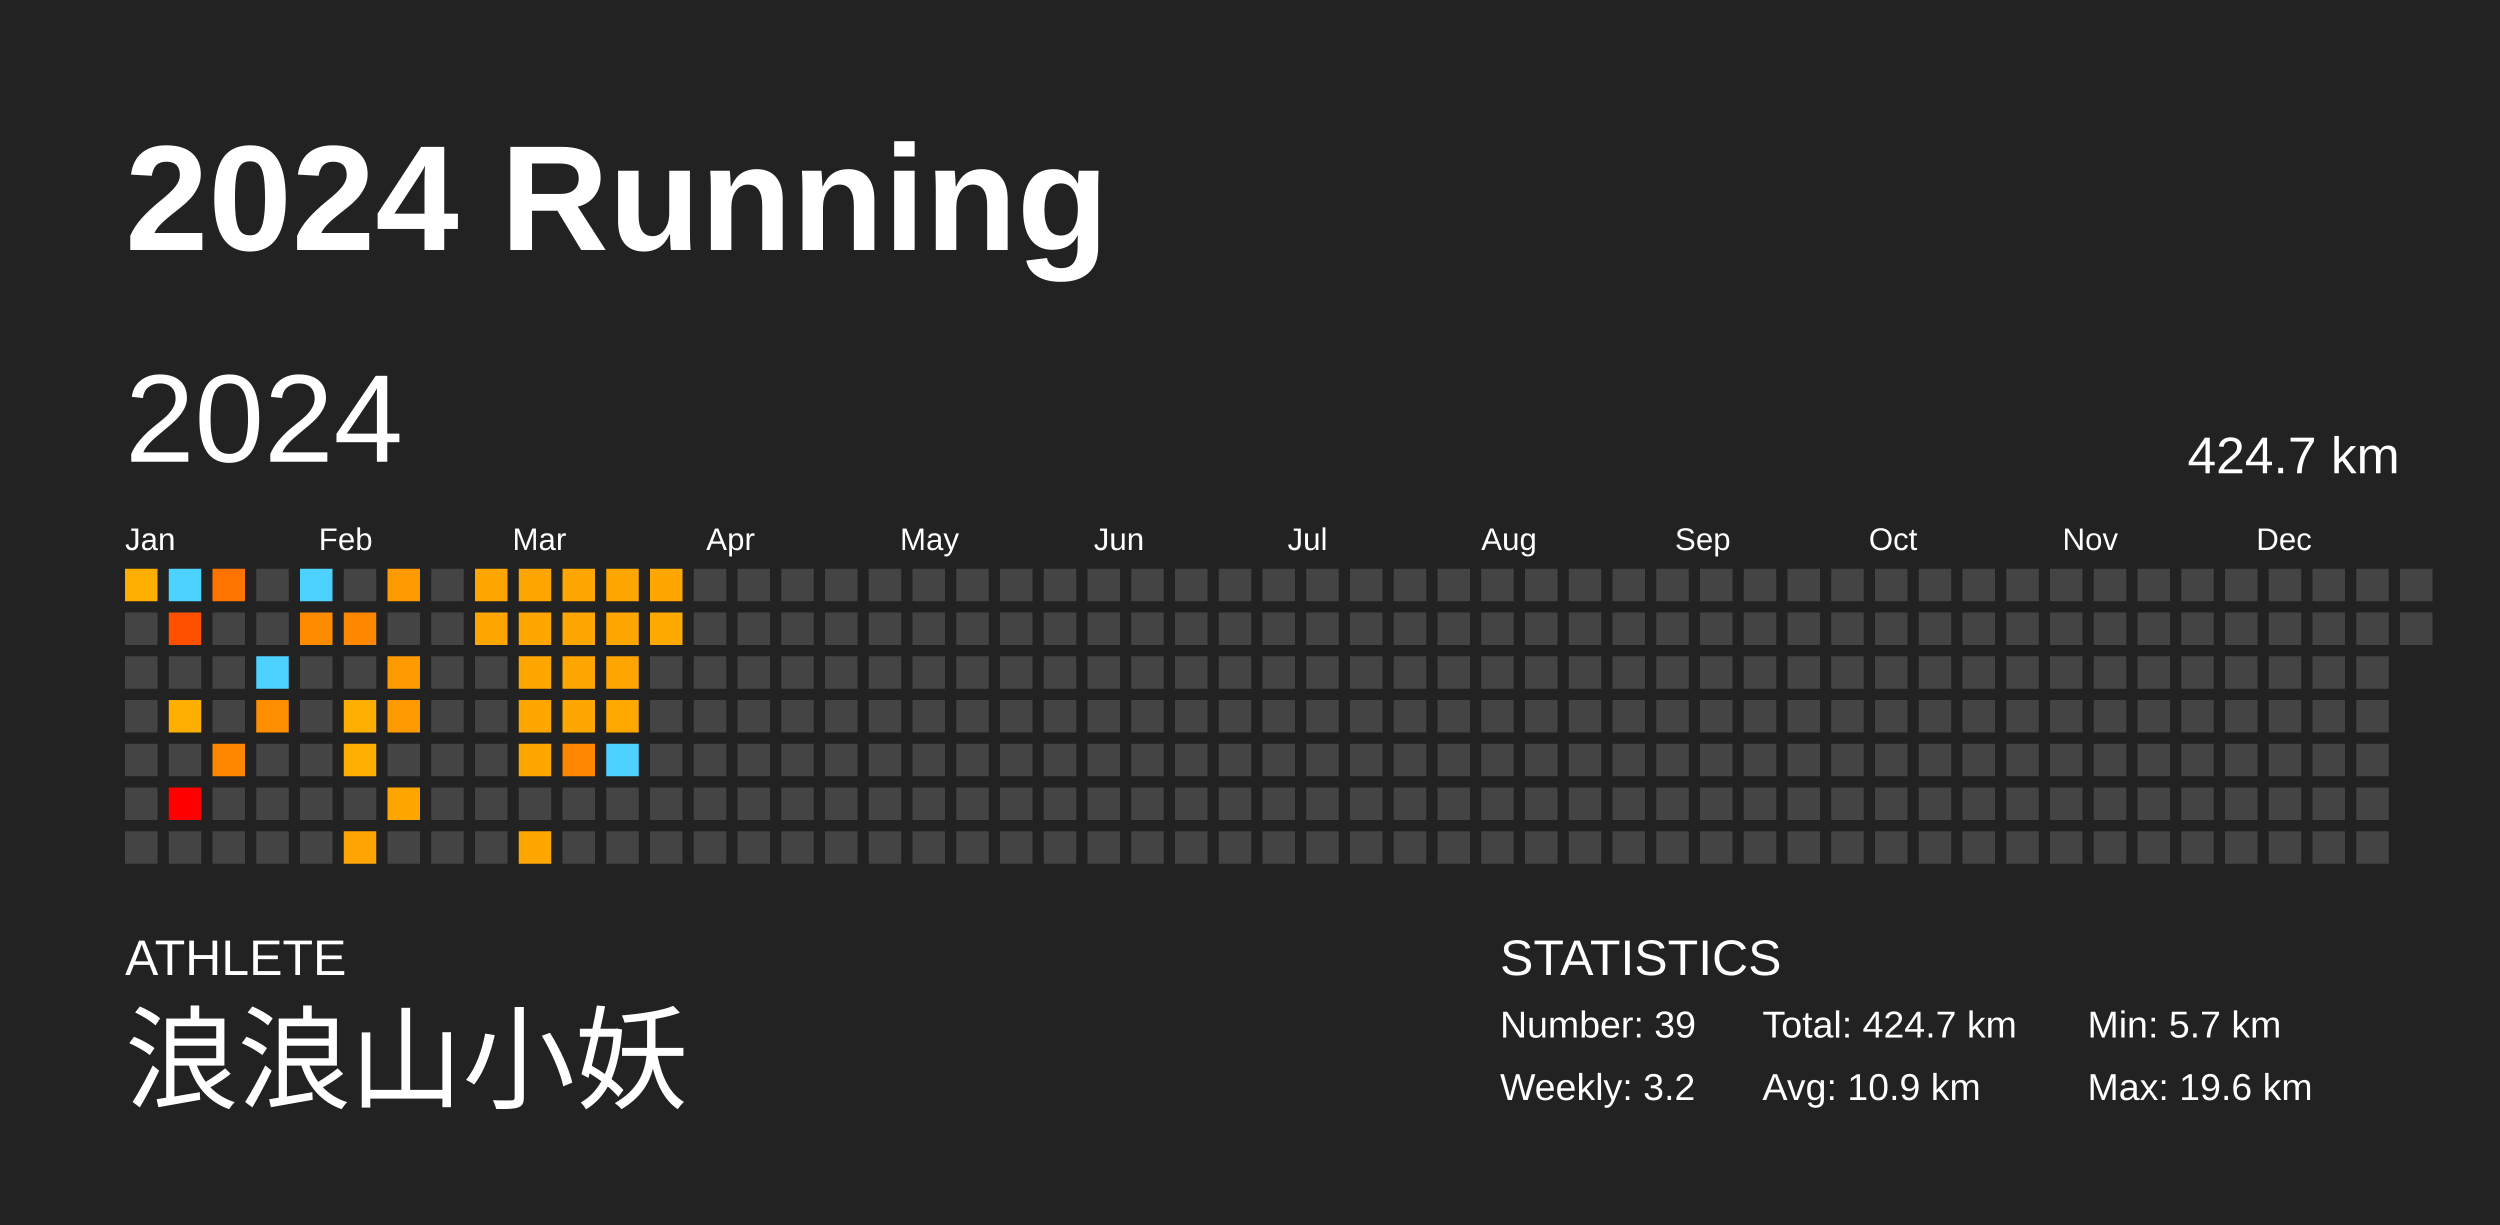
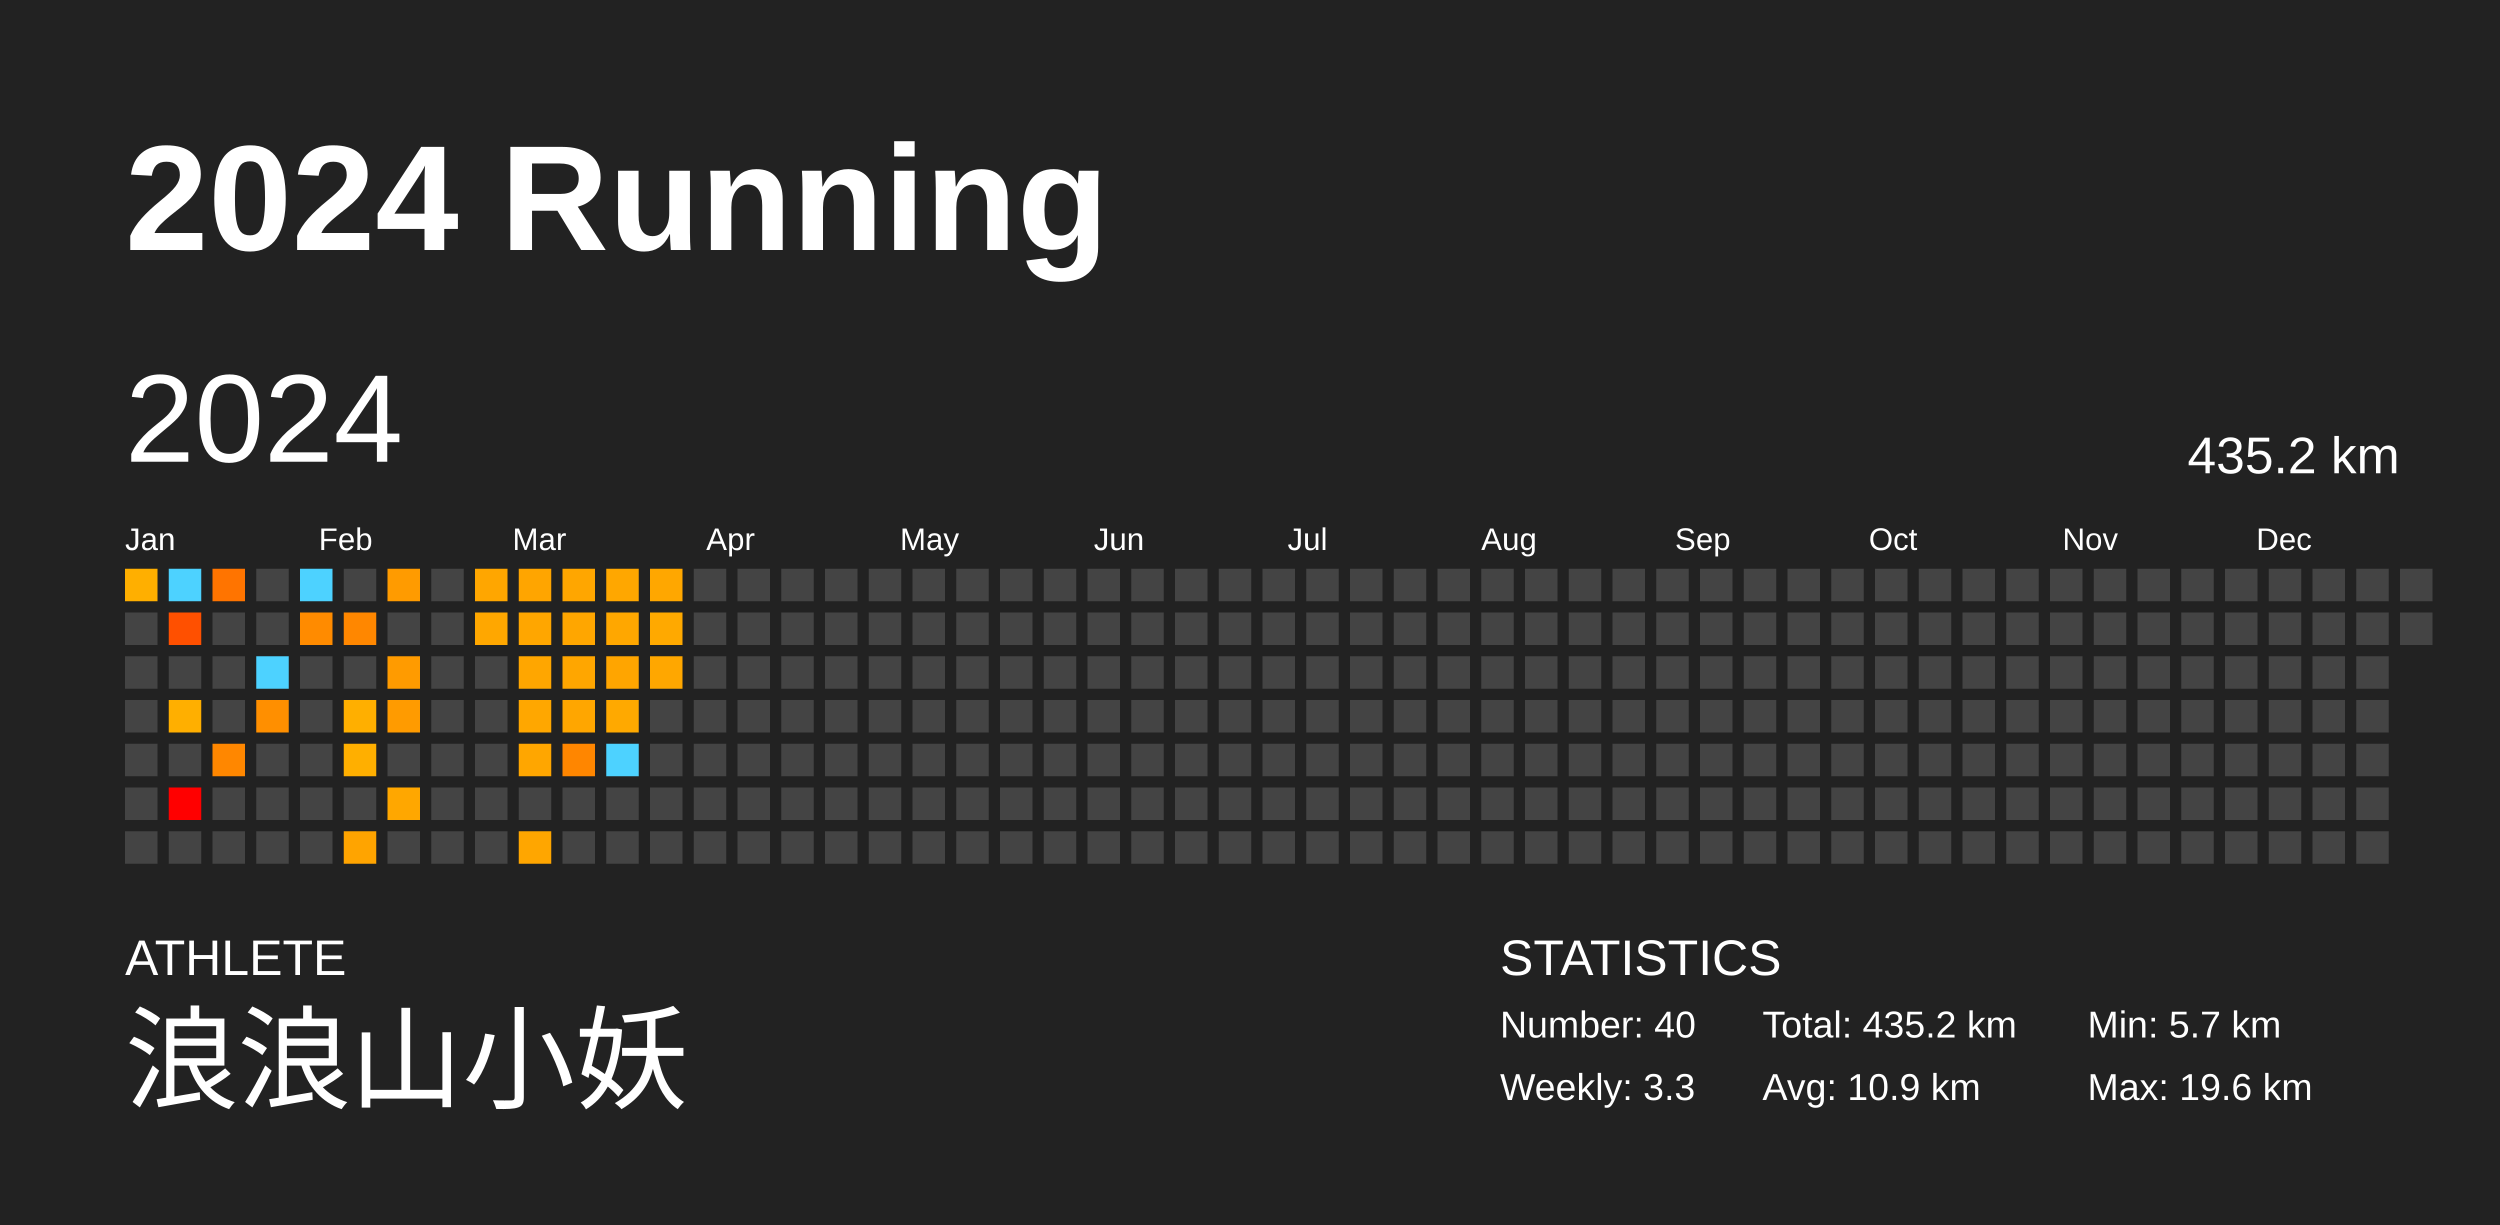
<svg xmlns="http://www.w3.org/2000/svg" baseProfile="full" height="98mm" version="1.1" viewBox="0,0,200,98" width="200mm">
  <defs />
  <rect fill="#222222" height="98" width="200" x="0" y="0" />
  <text fill="#FFFFFF" style="font-size:12px; font-family:Arial; font-weight:bold;" x="10" y="20">2024 Running</text>
  <text fill="#FFFFFF" style="font-size:4px; font-family:Arial" x="10" y="78">ATHLETE</text>
  <text fill="#FFFFFF" style="font-size:9px; font-family:Arial" x="10" y="88">浪浪山小妖</text>
  <text fill="#FFFFFF" style="font-size:4px; font-family:Arial" x="120" y="78">STATISTICS</text>
-   <text fill="#FFFFFF" style="font-size:3px; font-family:Arial" x="120" y="83">Number: 39</text>
-   <text fill="#FFFFFF" style="font-size:3px; font-family:Arial" x="120" y="88">Weekly: 3.2</text>
-   <text fill="#FFFFFF" style="font-size:3px; font-family:Arial" x="141" y="83">Total: 424.7 km</text>
+   <text fill="#FFFFFF" style="font-size:3px; font-family:Arial" x="120" y="83">Number: 40</text>
+   <text fill="#FFFFFF" style="font-size:3px; font-family:Arial" x="120" y="88">Weekly: 3.3</text>
+   <text fill="#FFFFFF" style="font-size:3px; font-family:Arial" x="141" y="83">Total: 435.2 km</text>
  <text fill="#FFFFFF" style="font-size:3px; font-family:Arial" x="141" y="88">Avg: 10.9 km</text>
  <text fill="#FFFFFF" style="font-size:3px; font-family:Arial" x="167" y="83">Min: 5.7 km</text>
  <text fill="#FFFFFF" style="font-size:3px; font-family:Arial" x="167" y="88">Max: 19.6 km</text>
  <text dominant-baseline="hanging" fill="#FFFFFF" style="font-size:10.0px; font-family:Arial;" x="10" y="30">2024</text>
-   <text dominant-baseline="hanging" fill="#FFFFFF" style="font-size:4.125px; font-family:Arial;" x="175" y="35">424.7 km</text>
+   <text dominant-baseline="hanging" fill="#FFFFFF" style="font-size:4.125px; font-family:Arial;" x="175" y="35">435.2 km</text>
  <text fill="#FFFFFF" style="font-size:2.5px; font-family:Arial" x="10.0" y="44">Jan</text>
  <text fill="#FFFFFF" style="font-size:2.5px; font-family:Arial" x="25.5" y="44">Feb</text>
  <text fill="#FFFFFF" style="font-size:2.5px; font-family:Arial" x="41.0" y="44">Mar</text>
  <text fill="#FFFFFF" style="font-size:2.5px; font-family:Arial" x="56.5" y="44">Apr</text>
  <text fill="#FFFFFF" style="font-size:2.5px; font-family:Arial" x="72.0" y="44">May</text>
  <text fill="#FFFFFF" style="font-size:2.5px; font-family:Arial" x="87.5" y="44">Jun</text>
  <text fill="#FFFFFF" style="font-size:2.5px; font-family:Arial" x="103.0" y="44">Jul</text>
  <text fill="#FFFFFF" style="font-size:2.5px; font-family:Arial" x="118.5" y="44">Aug</text>
  <text fill="#FFFFFF" style="font-size:2.5px; font-family:Arial" x="134.0" y="44">Sep</text>
  <text fill="#FFFFFF" style="font-size:2.5px; font-family:Arial" x="149.5" y="44">Oct</text>
  <text fill="#FFFFFF" style="font-size:2.5px; font-family:Arial" x="165.0" y="44">Nov</text>
  <text fill="#FFFFFF" style="font-size:2.5px; font-family:Arial" x="180.5" y="44">Dec</text>
  <rect fill="#ffaf00" height="2.6" width="2.6" x="10.0" y="45.5" />
  <rect fill="#444444" height="2.6" width="2.6" x="10.0" y="49.0" />
  <rect fill="#444444" height="2.6" width="2.6" x="10.0" y="52.5" />
  <rect fill="#444444" height="2.6" width="2.6" x="10.0" y="56.0" />
  <rect fill="#444444" height="2.6" width="2.6" x="10.0" y="59.5" />
  <rect fill="#444444" height="2.6" width="2.6" x="10.0" y="63.0" />
  <rect fill="#444444" height="2.6" width="2.6" x="10.0" y="66.5" />
  <rect fill="#4dd2ff" height="2.6" width="2.6" x="13.5" y="45.5" />
  <rect fill="#ff5000" height="2.6" width="2.6" x="13.5" y="49.0" />
  <rect fill="#444444" height="2.6" width="2.6" x="13.5" y="52.5" />
  <rect fill="#ffaf00" height="2.6" width="2.6" x="13.5" y="56.0" />
  <rect fill="#444444" height="2.6" width="2.6" x="13.5" y="59.5" />
  <rect fill="#ff0000" height="2.6" width="2.6" x="13.5" y="63.0" />
  <rect fill="#444444" height="2.6" width="2.6" x="13.5" y="66.5" />
  <rect fill="#ff7400" height="2.6" width="2.6" x="17.0" y="45.5" />
  <rect fill="#444444" height="2.6" width="2.6" x="17.0" y="49.0" />
  <rect fill="#444444" height="2.6" width="2.6" x="17.0" y="52.5" />
  <rect fill="#444444" height="2.6" width="2.6" x="17.0" y="56.0" />
  <rect fill="#ff8700" height="2.6" width="2.6" x="17.0" y="59.5" />
  <rect fill="#444444" height="2.6" width="2.6" x="17.0" y="63.0" />
  <rect fill="#444444" height="2.6" width="2.6" x="17.0" y="66.5" />
  <rect fill="#444444" height="2.6" width="2.6" x="20.5" y="45.5" />
  <rect fill="#444444" height="2.6" width="2.6" x="20.5" y="49.0" />
  <rect fill="#4dd2ff" height="2.6" width="2.6" x="20.5" y="52.5" />
  <rect fill="#ff8f00" height="2.6" width="2.6" x="20.5" y="56.0" />
  <rect fill="#444444" height="2.6" width="2.6" x="20.5" y="59.5" />
  <rect fill="#444444" height="2.6" width="2.6" x="20.5" y="63.0" />
  <rect fill="#444444" height="2.6" width="2.6" x="20.5" y="66.5" />
  <rect fill="#4dd2ff" height="2.6" width="2.6" x="24.0" y="45.5" />
  <rect fill="#ff8b00" height="2.6" width="2.6" x="24.0" y="49.0" />
  <rect fill="#444444" height="2.6" width="2.6" x="24.0" y="52.5" />
  <rect fill="#444444" height="2.6" width="2.6" x="24.0" y="56.0" />
  <rect fill="#444444" height="2.6" width="2.6" x="24.0" y="59.5" />
  <rect fill="#444444" height="2.6" width="2.6" x="24.0" y="63.0" />
  <rect fill="#444444" height="2.6" width="2.6" x="24.0" y="66.5" />
  <rect fill="#444444" height="2.6" width="2.6" x="27.5" y="45.5" />
  <rect fill="#ff8700" height="2.6" width="2.6" x="27.5" y="49.0" />
  <rect fill="#444444" height="2.6" width="2.6" x="27.5" y="52.5" />
  <rect fill="#ffaf00" height="2.6" width="2.6" x="27.5" y="56.0" />
  <rect fill="#ffaf00" height="2.6" width="2.6" x="27.5" y="59.5" />
  <rect fill="#444444" height="2.6" width="2.6" x="27.5" y="63.0" />
  <rect fill="#ffa400" height="2.6" width="2.6" x="27.5" y="66.5" />
  <rect fill="#ff9b00" height="2.6" width="2.6" x="31.0" y="45.5" />
  <rect fill="#444444" height="2.6" width="2.6" x="31.0" y="49.0" />
  <rect fill="#ff9b00" height="2.6" width="2.6" x="31.0" y="52.5" />
  <rect fill="#ff9b00" height="2.6" width="2.6" x="31.0" y="56.0" />
  <rect fill="#444444" height="2.6" width="2.6" x="31.0" y="59.5" />
  <rect fill="#ffa700" height="2.6" width="2.6" x="31.0" y="63.0" />
  <rect fill="#444444" height="2.6" width="2.6" x="31.0" y="66.5" />
  <rect fill="#444444" height="2.6" width="2.6" x="34.5" y="45.5" />
  <rect fill="#444444" height="2.6" width="2.6" x="34.5" y="49.0" />
  <rect fill="#444444" height="2.6" width="2.6" x="34.5" y="52.5" />
  <rect fill="#444444" height="2.6" width="2.6" x="34.5" y="56.0" />
  <rect fill="#444444" height="2.6" width="2.6" x="34.5" y="59.5" />
  <rect fill="#444444" height="2.6" width="2.6" x="34.5" y="63.0" />
  <rect fill="#444444" height="2.6" width="2.6" x="34.5" y="66.5" />
  <rect fill="#ffa600" height="2.6" width="2.6" x="38.0" y="45.5" />
  <rect fill="#ffa700" height="2.6" width="2.6" x="38.0" y="49.0" />
  <rect fill="#444444" height="2.6" width="2.6" x="38.0" y="52.5" />
  <rect fill="#444444" height="2.6" width="2.6" x="38.0" y="56.0" />
  <rect fill="#444444" height="2.6" width="2.6" x="38.0" y="59.5" />
  <rect fill="#444444" height="2.6" width="2.6" x="38.0" y="63.0" />
  <rect fill="#444444" height="2.6" width="2.6" x="38.0" y="66.5" />
  <rect fill="#ffa500" height="2.6" width="2.6" x="41.5" y="45.5" />
  <rect fill="#ffa600" height="2.6" width="2.6" x="41.5" y="49.0" />
  <rect fill="#ffa600" height="2.6" width="2.6" x="41.5" y="52.5" />
  <rect fill="#ffa700" height="2.6" width="2.6" x="41.5" y="56.0" />
  <rect fill="#ffa600" height="2.6" width="2.6" x="41.5" y="59.5" />
  <rect fill="#444444" height="2.6" width="2.6" x="41.5" y="63.0" />
  <rect fill="#ffa600" height="2.6" width="2.6" x="41.5" y="66.5" />
  <rect fill="#ffa600" height="2.6" width="2.6" x="45.0" y="45.5" />
  <rect fill="#ffa600" height="2.6" width="2.6" x="45.0" y="49.0" />
  <rect fill="#ffa600" height="2.6" width="2.6" x="45.0" y="52.5" />
  <rect fill="#ffa600" height="2.6" width="2.6" x="45.0" y="56.0" />
  <rect fill="#ff8600" height="2.6" width="2.6" x="45.0" y="59.5" />
  <rect fill="#444444" height="2.6" width="2.6" x="45.0" y="63.0" />
  <rect fill="#444444" height="2.6" width="2.6" x="45.0" y="66.5" />
  <rect fill="#ffa700" height="2.6" width="2.6" x="48.5" y="45.5" />
  <rect fill="#ffa700" height="2.6" width="2.6" x="48.5" y="49.0" />
  <rect fill="#ffa500" height="2.6" width="2.6" x="48.5" y="52.5" />
  <rect fill="#ffa900" height="2.6" width="2.6" x="48.5" y="56.0" />
  <rect fill="#4dd2ff" height="2.6" width="2.6" x="48.5" y="59.5" />
  <rect fill="#444444" height="2.6" width="2.6" x="48.5" y="63.0" />
  <rect fill="#444444" height="2.6" width="2.6" x="48.5" y="66.5" />
  <rect fill="#ffa700" height="2.6" width="2.6" x="52.0" y="45.5" />
  <rect fill="#ffa900" height="2.6" width="2.6" x="52.0" y="49.0" />
-   <rect fill="#444444" height="2.6" width="2.6" x="52.0" y="52.5" />
+   <rect fill="#ffa700" height="2.6" width="2.6" x="52.0" y="52.5" />
  <rect fill="#444444" height="2.6" width="2.6" x="52.0" y="56.0" />
  <rect fill="#444444" height="2.6" width="2.6" x="52.0" y="59.5" />
  <rect fill="#444444" height="2.6" width="2.6" x="52.0" y="63.0" />
  <rect fill="#444444" height="2.6" width="2.6" x="52.0" y="66.5" />
  <rect fill="#444444" height="2.6" width="2.6" x="55.5" y="45.5" />
  <rect fill="#444444" height="2.6" width="2.6" x="55.5" y="49.0" />
  <rect fill="#444444" height="2.6" width="2.6" x="55.5" y="52.5" />
  <rect fill="#444444" height="2.6" width="2.6" x="55.5" y="56.0" />
  <rect fill="#444444" height="2.6" width="2.6" x="55.5" y="59.5" />
  <rect fill="#444444" height="2.6" width="2.6" x="55.5" y="63.0" />
  <rect fill="#444444" height="2.6" width="2.6" x="55.5" y="66.5" />
  <rect fill="#444444" height="2.6" width="2.6" x="59.0" y="45.5" />
  <rect fill="#444444" height="2.6" width="2.6" x="59.0" y="49.0" />
  <rect fill="#444444" height="2.6" width="2.6" x="59.0" y="52.5" />
  <rect fill="#444444" height="2.6" width="2.6" x="59.0" y="56.0" />
  <rect fill="#444444" height="2.6" width="2.6" x="59.0" y="59.5" />
  <rect fill="#444444" height="2.6" width="2.6" x="59.0" y="63.0" />
  <rect fill="#444444" height="2.6" width="2.6" x="59.0" y="66.5" />
  <rect fill="#444444" height="2.6" width="2.6" x="62.5" y="45.5" />
  <rect fill="#444444" height="2.6" width="2.6" x="62.5" y="49.0" />
  <rect fill="#444444" height="2.6" width="2.6" x="62.5" y="52.5" />
  <rect fill="#444444" height="2.6" width="2.6" x="62.5" y="56.0" />
  <rect fill="#444444" height="2.6" width="2.6" x="62.5" y="59.5" />
  <rect fill="#444444" height="2.6" width="2.6" x="62.5" y="63.0" />
  <rect fill="#444444" height="2.6" width="2.6" x="62.5" y="66.5" />
  <rect fill="#444444" height="2.6" width="2.6" x="66.0" y="45.5" />
  <rect fill="#444444" height="2.6" width="2.6" x="66.0" y="49.0" />
  <rect fill="#444444" height="2.6" width="2.6" x="66.0" y="52.5" />
  <rect fill="#444444" height="2.6" width="2.6" x="66.0" y="56.0" />
  <rect fill="#444444" height="2.6" width="2.6" x="66.0" y="59.5" />
  <rect fill="#444444" height="2.6" width="2.6" x="66.0" y="63.0" />
  <rect fill="#444444" height="2.6" width="2.6" x="66.0" y="66.5" />
  <rect fill="#444444" height="2.6" width="2.6" x="69.5" y="45.5" />
  <rect fill="#444444" height="2.6" width="2.6" x="69.5" y="49.0" />
  <rect fill="#444444" height="2.6" width="2.6" x="69.5" y="52.5" />
  <rect fill="#444444" height="2.6" width="2.6" x="69.5" y="56.0" />
  <rect fill="#444444" height="2.6" width="2.6" x="69.5" y="59.5" />
  <rect fill="#444444" height="2.6" width="2.6" x="69.5" y="63.0" />
  <rect fill="#444444" height="2.6" width="2.6" x="69.5" y="66.5" />
  <rect fill="#444444" height="2.6" width="2.6" x="73.0" y="45.5" />
  <rect fill="#444444" height="2.6" width="2.6" x="73.0" y="49.0" />
  <rect fill="#444444" height="2.6" width="2.6" x="73.0" y="52.5" />
  <rect fill="#444444" height="2.6" width="2.6" x="73.0" y="56.0" />
  <rect fill="#444444" height="2.6" width="2.6" x="73.0" y="59.5" />
  <rect fill="#444444" height="2.6" width="2.6" x="73.0" y="63.0" />
  <rect fill="#444444" height="2.6" width="2.6" x="73.0" y="66.5" />
  <rect fill="#444444" height="2.6" width="2.6" x="76.5" y="45.5" />
  <rect fill="#444444" height="2.6" width="2.6" x="76.5" y="49.0" />
  <rect fill="#444444" height="2.6" width="2.6" x="76.5" y="52.5" />
  <rect fill="#444444" height="2.6" width="2.6" x="76.5" y="56.0" />
  <rect fill="#444444" height="2.6" width="2.6" x="76.5" y="59.5" />
  <rect fill="#444444" height="2.6" width="2.6" x="76.5" y="63.0" />
  <rect fill="#444444" height="2.6" width="2.6" x="76.5" y="66.5" />
  <rect fill="#444444" height="2.6" width="2.6" x="80.0" y="45.5" />
  <rect fill="#444444" height="2.6" width="2.6" x="80.0" y="49.0" />
  <rect fill="#444444" height="2.6" width="2.6" x="80.0" y="52.5" />
  <rect fill="#444444" height="2.6" width="2.6" x="80.0" y="56.0" />
  <rect fill="#444444" height="2.6" width="2.6" x="80.0" y="59.5" />
  <rect fill="#444444" height="2.6" width="2.6" x="80.0" y="63.0" />
  <rect fill="#444444" height="2.6" width="2.6" x="80.0" y="66.5" />
  <rect fill="#444444" height="2.6" width="2.6" x="83.5" y="45.5" />
  <rect fill="#444444" height="2.6" width="2.6" x="83.5" y="49.0" />
  <rect fill="#444444" height="2.6" width="2.6" x="83.5" y="52.5" />
  <rect fill="#444444" height="2.6" width="2.6" x="83.5" y="56.0" />
  <rect fill="#444444" height="2.6" width="2.6" x="83.5" y="59.5" />
  <rect fill="#444444" height="2.6" width="2.6" x="83.5" y="63.0" />
  <rect fill="#444444" height="2.6" width="2.6" x="83.5" y="66.5" />
  <rect fill="#444444" height="2.6" width="2.6" x="87.0" y="45.5" />
  <rect fill="#444444" height="2.6" width="2.6" x="87.0" y="49.0" />
  <rect fill="#444444" height="2.6" width="2.6" x="87.0" y="52.5" />
  <rect fill="#444444" height="2.6" width="2.6" x="87.0" y="56.0" />
  <rect fill="#444444" height="2.6" width="2.6" x="87.0" y="59.5" />
  <rect fill="#444444" height="2.6" width="2.6" x="87.0" y="63.0" />
  <rect fill="#444444" height="2.6" width="2.6" x="87.0" y="66.5" />
  <rect fill="#444444" height="2.6" width="2.6" x="90.5" y="45.5" />
  <rect fill="#444444" height="2.6" width="2.6" x="90.5" y="49.0" />
  <rect fill="#444444" height="2.6" width="2.6" x="90.5" y="52.5" />
  <rect fill="#444444" height="2.6" width="2.6" x="90.5" y="56.0" />
  <rect fill="#444444" height="2.6" width="2.6" x="90.5" y="59.5" />
  <rect fill="#444444" height="2.6" width="2.6" x="90.5" y="63.0" />
  <rect fill="#444444" height="2.6" width="2.6" x="90.5" y="66.5" />
  <rect fill="#444444" height="2.6" width="2.6" x="94.0" y="45.5" />
  <rect fill="#444444" height="2.6" width="2.6" x="94.0" y="49.0" />
  <rect fill="#444444" height="2.6" width="2.6" x="94.0" y="52.5" />
  <rect fill="#444444" height="2.6" width="2.6" x="94.0" y="56.0" />
  <rect fill="#444444" height="2.6" width="2.6" x="94.0" y="59.5" />
  <rect fill="#444444" height="2.6" width="2.6" x="94.0" y="63.0" />
  <rect fill="#444444" height="2.6" width="2.6" x="94.0" y="66.5" />
  <rect fill="#444444" height="2.6" width="2.6" x="97.5" y="45.5" />
  <rect fill="#444444" height="2.6" width="2.6" x="97.5" y="49.0" />
  <rect fill="#444444" height="2.6" width="2.6" x="97.5" y="52.5" />
  <rect fill="#444444" height="2.6" width="2.6" x="97.5" y="56.0" />
  <rect fill="#444444" height="2.6" width="2.6" x="97.5" y="59.5" />
  <rect fill="#444444" height="2.6" width="2.6" x="97.5" y="63.0" />
  <rect fill="#444444" height="2.6" width="2.6" x="97.5" y="66.5" />
  <rect fill="#444444" height="2.6" width="2.6" x="101.0" y="45.5" />
  <rect fill="#444444" height="2.6" width="2.6" x="101.0" y="49.0" />
  <rect fill="#444444" height="2.6" width="2.6" x="101.0" y="52.5" />
  <rect fill="#444444" height="2.6" width="2.6" x="101.0" y="56.0" />
  <rect fill="#444444" height="2.6" width="2.6" x="101.0" y="59.5" />
  <rect fill="#444444" height="2.6" width="2.6" x="101.0" y="63.0" />
  <rect fill="#444444" height="2.6" width="2.6" x="101.0" y="66.5" />
  <rect fill="#444444" height="2.6" width="2.6" x="104.5" y="45.5" />
  <rect fill="#444444" height="2.6" width="2.6" x="104.5" y="49.0" />
  <rect fill="#444444" height="2.6" width="2.6" x="104.5" y="52.5" />
  <rect fill="#444444" height="2.6" width="2.6" x="104.5" y="56.0" />
  <rect fill="#444444" height="2.6" width="2.6" x="104.5" y="59.5" />
  <rect fill="#444444" height="2.6" width="2.6" x="104.5" y="63.0" />
  <rect fill="#444444" height="2.6" width="2.6" x="104.5" y="66.5" />
  <rect fill="#444444" height="2.6" width="2.6" x="108.0" y="45.5" />
  <rect fill="#444444" height="2.6" width="2.6" x="108.0" y="49.0" />
  <rect fill="#444444" height="2.6" width="2.6" x="108.0" y="52.5" />
  <rect fill="#444444" height="2.6" width="2.6" x="108.0" y="56.0" />
  <rect fill="#444444" height="2.6" width="2.6" x="108.0" y="59.5" />
  <rect fill="#444444" height="2.6" width="2.6" x="108.0" y="63.0" />
  <rect fill="#444444" height="2.6" width="2.6" x="108.0" y="66.5" />
  <rect fill="#444444" height="2.6" width="2.6" x="111.5" y="45.5" />
  <rect fill="#444444" height="2.6" width="2.6" x="111.5" y="49.0" />
  <rect fill="#444444" height="2.6" width="2.6" x="111.5" y="52.5" />
  <rect fill="#444444" height="2.6" width="2.6" x="111.5" y="56.0" />
  <rect fill="#444444" height="2.6" width="2.6" x="111.5" y="59.5" />
  <rect fill="#444444" height="2.6" width="2.6" x="111.5" y="63.0" />
  <rect fill="#444444" height="2.6" width="2.6" x="111.5" y="66.5" />
  <rect fill="#444444" height="2.6" width="2.6" x="115.0" y="45.5" />
  <rect fill="#444444" height="2.6" width="2.6" x="115.0" y="49.0" />
  <rect fill="#444444" height="2.6" width="2.6" x="115.0" y="52.5" />
  <rect fill="#444444" height="2.6" width="2.6" x="115.0" y="56.0" />
  <rect fill="#444444" height="2.6" width="2.6" x="115.0" y="59.5" />
  <rect fill="#444444" height="2.6" width="2.6" x="115.0" y="63.0" />
  <rect fill="#444444" height="2.6" width="2.6" x="115.0" y="66.5" />
  <rect fill="#444444" height="2.6" width="2.6" x="118.5" y="45.5" />
  <rect fill="#444444" height="2.6" width="2.6" x="118.5" y="49.0" />
  <rect fill="#444444" height="2.6" width="2.6" x="118.5" y="52.5" />
  <rect fill="#444444" height="2.6" width="2.6" x="118.5" y="56.0" />
  <rect fill="#444444" height="2.6" width="2.6" x="118.5" y="59.5" />
  <rect fill="#444444" height="2.6" width="2.6" x="118.5" y="63.0" />
  <rect fill="#444444" height="2.6" width="2.6" x="118.5" y="66.5" />
  <rect fill="#444444" height="2.6" width="2.6" x="122.0" y="45.5" />
  <rect fill="#444444" height="2.6" width="2.6" x="122.0" y="49.0" />
  <rect fill="#444444" height="2.6" width="2.6" x="122.0" y="52.5" />
  <rect fill="#444444" height="2.6" width="2.6" x="122.0" y="56.0" />
  <rect fill="#444444" height="2.6" width="2.6" x="122.0" y="59.5" />
  <rect fill="#444444" height="2.6" width="2.6" x="122.0" y="63.0" />
  <rect fill="#444444" height="2.6" width="2.6" x="122.0" y="66.5" />
  <rect fill="#444444" height="2.6" width="2.6" x="125.5" y="45.5" />
  <rect fill="#444444" height="2.6" width="2.6" x="125.5" y="49.0" />
  <rect fill="#444444" height="2.6" width="2.6" x="125.5" y="52.5" />
  <rect fill="#444444" height="2.6" width="2.6" x="125.5" y="56.0" />
  <rect fill="#444444" height="2.6" width="2.6" x="125.5" y="59.5" />
  <rect fill="#444444" height="2.6" width="2.6" x="125.5" y="63.0" />
  <rect fill="#444444" height="2.6" width="2.6" x="125.5" y="66.5" />
  <rect fill="#444444" height="2.6" width="2.6" x="129.0" y="45.5" />
  <rect fill="#444444" height="2.6" width="2.6" x="129.0" y="49.0" />
  <rect fill="#444444" height="2.6" width="2.6" x="129.0" y="52.5" />
  <rect fill="#444444" height="2.6" width="2.6" x="129.0" y="56.0" />
  <rect fill="#444444" height="2.6" width="2.6" x="129.0" y="59.5" />
  <rect fill="#444444" height="2.6" width="2.6" x="129.0" y="63.0" />
  <rect fill="#444444" height="2.6" width="2.6" x="129.0" y="66.5" />
  <rect fill="#444444" height="2.6" width="2.6" x="132.5" y="45.5" />
  <rect fill="#444444" height="2.6" width="2.6" x="132.5" y="49.0" />
  <rect fill="#444444" height="2.6" width="2.6" x="132.5" y="52.5" />
  <rect fill="#444444" height="2.6" width="2.6" x="132.5" y="56.0" />
  <rect fill="#444444" height="2.6" width="2.6" x="132.5" y="59.5" />
  <rect fill="#444444" height="2.6" width="2.6" x="132.5" y="63.0" />
  <rect fill="#444444" height="2.6" width="2.6" x="132.5" y="66.5" />
  <rect fill="#444444" height="2.6" width="2.6" x="136.0" y="45.5" />
  <rect fill="#444444" height="2.6" width="2.6" x="136.0" y="49.0" />
  <rect fill="#444444" height="2.6" width="2.6" x="136.0" y="52.5" />
  <rect fill="#444444" height="2.6" width="2.6" x="136.0" y="56.0" />
  <rect fill="#444444" height="2.6" width="2.6" x="136.0" y="59.5" />
  <rect fill="#444444" height="2.6" width="2.6" x="136.0" y="63.0" />
  <rect fill="#444444" height="2.6" width="2.6" x="136.0" y="66.5" />
  <rect fill="#444444" height="2.6" width="2.6" x="139.5" y="45.5" />
  <rect fill="#444444" height="2.6" width="2.6" x="139.5" y="49.0" />
  <rect fill="#444444" height="2.6" width="2.6" x="139.5" y="52.5" />
  <rect fill="#444444" height="2.6" width="2.6" x="139.5" y="56.0" />
  <rect fill="#444444" height="2.6" width="2.6" x="139.5" y="59.5" />
  <rect fill="#444444" height="2.6" width="2.6" x="139.5" y="63.0" />
  <rect fill="#444444" height="2.6" width="2.6" x="139.5" y="66.5" />
  <rect fill="#444444" height="2.6" width="2.6" x="143.0" y="45.5" />
  <rect fill="#444444" height="2.6" width="2.6" x="143.0" y="49.0" />
  <rect fill="#444444" height="2.6" width="2.6" x="143.0" y="52.5" />
  <rect fill="#444444" height="2.6" width="2.6" x="143.0" y="56.0" />
  <rect fill="#444444" height="2.6" width="2.6" x="143.0" y="59.5" />
  <rect fill="#444444" height="2.6" width="2.6" x="143.0" y="63.0" />
  <rect fill="#444444" height="2.6" width="2.6" x="143.0" y="66.5" />
  <rect fill="#444444" height="2.6" width="2.6" x="146.5" y="45.5" />
  <rect fill="#444444" height="2.6" width="2.6" x="146.5" y="49.0" />
  <rect fill="#444444" height="2.6" width="2.6" x="146.5" y="52.5" />
  <rect fill="#444444" height="2.6" width="2.6" x="146.5" y="56.0" />
  <rect fill="#444444" height="2.6" width="2.6" x="146.5" y="59.5" />
  <rect fill="#444444" height="2.6" width="2.6" x="146.5" y="63.0" />
  <rect fill="#444444" height="2.6" width="2.6" x="146.5" y="66.5" />
  <rect fill="#444444" height="2.6" width="2.6" x="150.0" y="45.5" />
  <rect fill="#444444" height="2.6" width="2.6" x="150.0" y="49.0" />
  <rect fill="#444444" height="2.6" width="2.6" x="150.0" y="52.5" />
  <rect fill="#444444" height="2.6" width="2.6" x="150.0" y="56.0" />
  <rect fill="#444444" height="2.6" width="2.6" x="150.0" y="59.5" />
  <rect fill="#444444" height="2.6" width="2.6" x="150.0" y="63.0" />
  <rect fill="#444444" height="2.6" width="2.6" x="150.0" y="66.5" />
  <rect fill="#444444" height="2.6" width="2.6" x="153.5" y="45.5" />
  <rect fill="#444444" height="2.6" width="2.6" x="153.5" y="49.0" />
  <rect fill="#444444" height="2.6" width="2.6" x="153.5" y="52.5" />
  <rect fill="#444444" height="2.6" width="2.6" x="153.5" y="56.0" />
  <rect fill="#444444" height="2.6" width="2.6" x="153.5" y="59.5" />
  <rect fill="#444444" height="2.6" width="2.6" x="153.5" y="63.0" />
  <rect fill="#444444" height="2.6" width="2.6" x="153.5" y="66.5" />
  <rect fill="#444444" height="2.6" width="2.6" x="157.0" y="45.5" />
  <rect fill="#444444" height="2.6" width="2.6" x="157.0" y="49.0" />
  <rect fill="#444444" height="2.6" width="2.6" x="157.0" y="52.5" />
  <rect fill="#444444" height="2.6" width="2.6" x="157.0" y="56.0" />
  <rect fill="#444444" height="2.6" width="2.6" x="157.0" y="59.5" />
  <rect fill="#444444" height="2.6" width="2.6" x="157.0" y="63.0" />
  <rect fill="#444444" height="2.6" width="2.6" x="157.0" y="66.5" />
  <rect fill="#444444" height="2.6" width="2.6" x="160.5" y="45.5" />
  <rect fill="#444444" height="2.6" width="2.6" x="160.5" y="49.0" />
  <rect fill="#444444" height="2.6" width="2.6" x="160.5" y="52.5" />
  <rect fill="#444444" height="2.6" width="2.6" x="160.5" y="56.0" />
  <rect fill="#444444" height="2.6" width="2.6" x="160.5" y="59.5" />
  <rect fill="#444444" height="2.6" width="2.6" x="160.5" y="63.0" />
  <rect fill="#444444" height="2.6" width="2.6" x="160.5" y="66.5" />
  <rect fill="#444444" height="2.6" width="2.6" x="164.0" y="45.5" />
  <rect fill="#444444" height="2.6" width="2.6" x="164.0" y="49.0" />
  <rect fill="#444444" height="2.6" width="2.6" x="164.0" y="52.5" />
  <rect fill="#444444" height="2.6" width="2.6" x="164.0" y="56.0" />
  <rect fill="#444444" height="2.6" width="2.6" x="164.0" y="59.5" />
  <rect fill="#444444" height="2.6" width="2.6" x="164.0" y="63.0" />
  <rect fill="#444444" height="2.6" width="2.6" x="164.0" y="66.5" />
  <rect fill="#444444" height="2.6" width="2.6" x="167.5" y="45.5" />
  <rect fill="#444444" height="2.6" width="2.6" x="167.5" y="49.0" />
  <rect fill="#444444" height="2.6" width="2.6" x="167.5" y="52.5" />
  <rect fill="#444444" height="2.6" width="2.6" x="167.5" y="56.0" />
  <rect fill="#444444" height="2.6" width="2.6" x="167.5" y="59.5" />
  <rect fill="#444444" height="2.6" width="2.6" x="167.5" y="63.0" />
  <rect fill="#444444" height="2.6" width="2.6" x="167.5" y="66.5" />
  <rect fill="#444444" height="2.6" width="2.6" x="171.0" y="45.5" />
  <rect fill="#444444" height="2.6" width="2.6" x="171.0" y="49.0" />
  <rect fill="#444444" height="2.6" width="2.6" x="171.0" y="52.5" />
  <rect fill="#444444" height="2.6" width="2.6" x="171.0" y="56.0" />
  <rect fill="#444444" height="2.6" width="2.6" x="171.0" y="59.5" />
  <rect fill="#444444" height="2.6" width="2.6" x="171.0" y="63.0" />
  <rect fill="#444444" height="2.6" width="2.6" x="171.0" y="66.5" />
  <rect fill="#444444" height="2.6" width="2.6" x="174.5" y="45.5" />
  <rect fill="#444444" height="2.6" width="2.6" x="174.5" y="49.0" />
  <rect fill="#444444" height="2.6" width="2.6" x="174.5" y="52.5" />
  <rect fill="#444444" height="2.6" width="2.6" x="174.5" y="56.0" />
  <rect fill="#444444" height="2.6" width="2.6" x="174.5" y="59.5" />
  <rect fill="#444444" height="2.6" width="2.6" x="174.5" y="63.0" />
  <rect fill="#444444" height="2.6" width="2.6" x="174.5" y="66.5" />
  <rect fill="#444444" height="2.6" width="2.6" x="178.0" y="45.5" />
  <rect fill="#444444" height="2.6" width="2.6" x="178.0" y="49.0" />
  <rect fill="#444444" height="2.6" width="2.6" x="178.0" y="52.5" />
  <rect fill="#444444" height="2.6" width="2.6" x="178.0" y="56.0" />
  <rect fill="#444444" height="2.6" width="2.6" x="178.0" y="59.5" />
  <rect fill="#444444" height="2.6" width="2.6" x="178.0" y="63.0" />
  <rect fill="#444444" height="2.6" width="2.6" x="178.0" y="66.5" />
  <rect fill="#444444" height="2.6" width="2.6" x="181.5" y="45.5" />
  <rect fill="#444444" height="2.6" width="2.6" x="181.5" y="49.0" />
  <rect fill="#444444" height="2.6" width="2.6" x="181.5" y="52.5" />
  <rect fill="#444444" height="2.6" width="2.6" x="181.5" y="56.0" />
  <rect fill="#444444" height="2.6" width="2.6" x="181.5" y="59.5" />
  <rect fill="#444444" height="2.6" width="2.6" x="181.5" y="63.0" />
  <rect fill="#444444" height="2.6" width="2.6" x="181.5" y="66.5" />
  <rect fill="#444444" height="2.6" width="2.6" x="185.0" y="45.5" />
  <rect fill="#444444" height="2.6" width="2.6" x="185.0" y="49.0" />
  <rect fill="#444444" height="2.6" width="2.6" x="185.0" y="52.5" />
  <rect fill="#444444" height="2.6" width="2.6" x="185.0" y="56.0" />
  <rect fill="#444444" height="2.6" width="2.6" x="185.0" y="59.5" />
  <rect fill="#444444" height="2.6" width="2.6" x="185.0" y="63.0" />
  <rect fill="#444444" height="2.6" width="2.6" x="185.0" y="66.5" />
  <rect fill="#444444" height="2.6" width="2.6" x="188.5" y="45.5" />
  <rect fill="#444444" height="2.6" width="2.6" x="188.5" y="49.0" />
  <rect fill="#444444" height="2.6" width="2.6" x="188.5" y="52.5" />
  <rect fill="#444444" height="2.6" width="2.6" x="188.5" y="56.0" />
  <rect fill="#444444" height="2.6" width="2.6" x="188.5" y="59.5" />
  <rect fill="#444444" height="2.6" width="2.6" x="188.5" y="63.0" />
  <rect fill="#444444" height="2.6" width="2.6" x="188.5" y="66.5" />
  <rect fill="#444444" height="2.6" width="2.6" x="192.0" y="45.5" />
  <rect fill="#444444" height="2.6" width="2.6" x="192.0" y="49.0" />
</svg>
